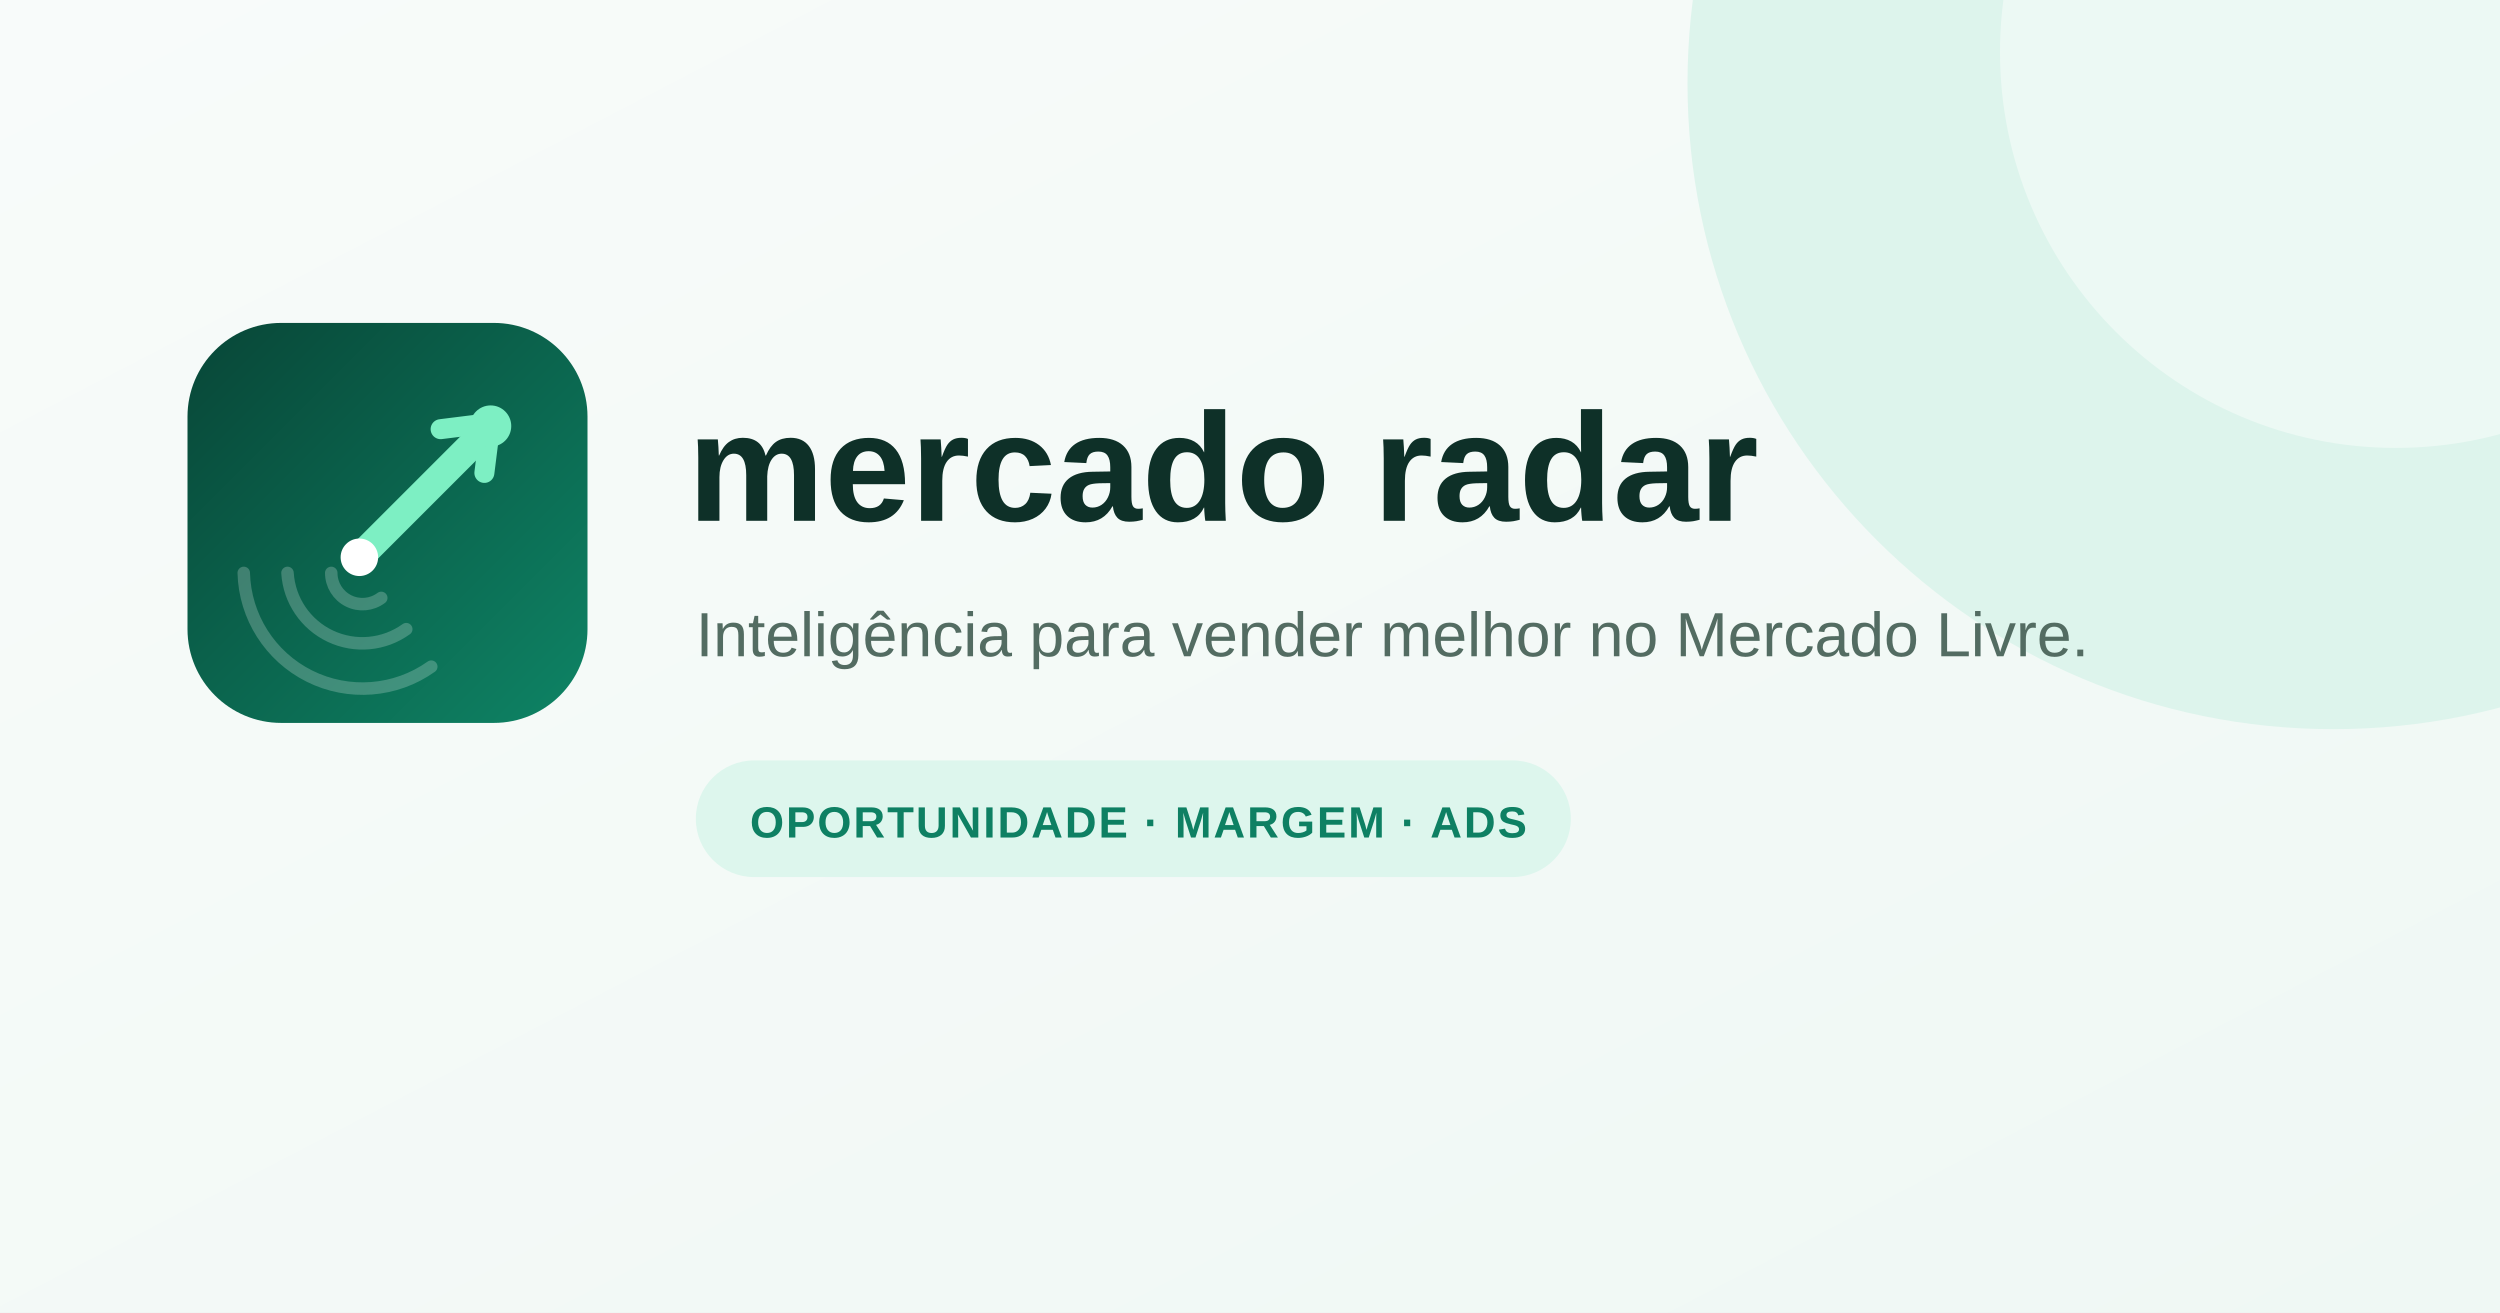
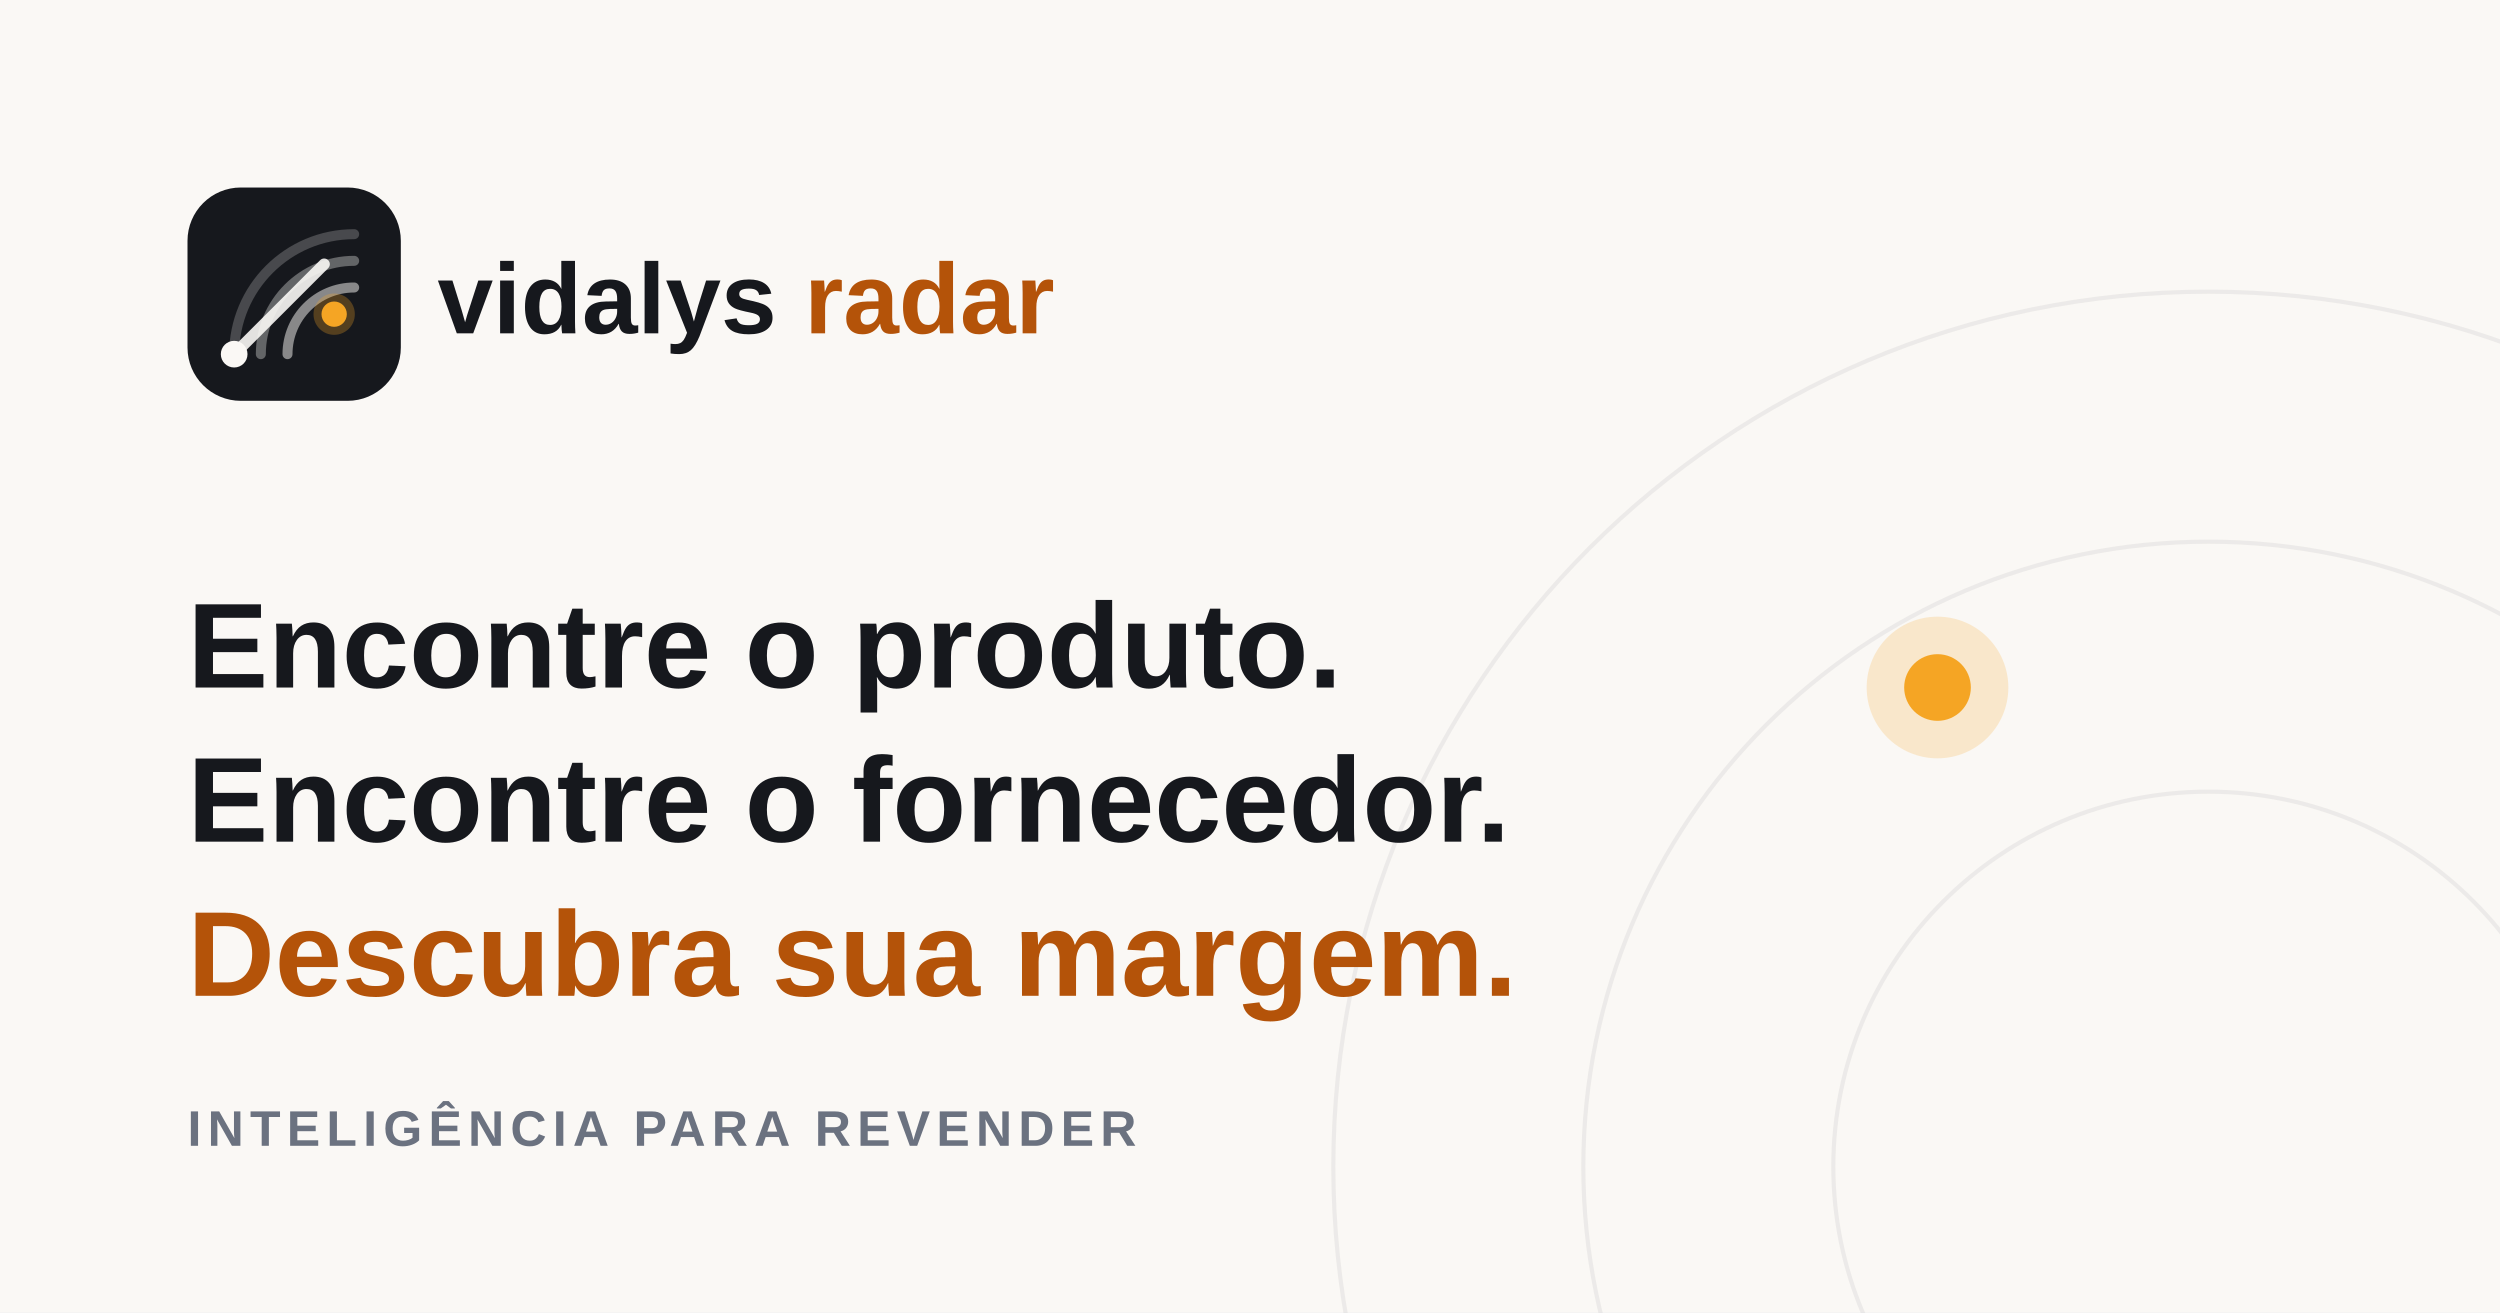
<svg xmlns="http://www.w3.org/2000/svg" viewBox="0 0 1200 630">
-   <defs>
-     <linearGradient id="bg" x1="0" y1="0" x2="1" y2="1">
-       <stop stop-color="#F8FBFA" />
-       <stop offset="1" stop-color="#EFF8F4" />
-     </linearGradient>
-     <linearGradient id="g" x1="0" y1="0" x2="1" y2="1">
-       <stop stop-color="#084637" />
-       <stop offset="1" stop-color="#0E8465" />
-     </linearGradient>
-   </defs>
-   <rect width="1200" height="630" fill="url(#bg)" />
-   <circle cx="1120" cy="40" r="310" fill="#DDF4EC" />
-   <circle cx="1150" cy="25" r="190" fill="#ECF9F4" />
-   <g transform="translate(90 155) scale(3)">
-     <rect width="64" height="64" rx="15" fill="url(#g)" />
-     <g fill="none" stroke="#fff" stroke-linecap="round" opacity=".22">
-       <path d="M9 40a19 19 0 0 0 30 15" stroke-width="2" />
-       <path d="M16 40a12 12 0 0 0 19 9" stroke-width="2" />
-       <path d="M23 40a5 5 0 0 0 8 4" stroke-width="2" />
+   <rect width="1200" height="630" fill="#FAF8F5" />
+   <g fill="none" stroke="#16181D" opacity=".06" stroke-width="2">
+     <circle cx="1060" cy="560" r="180" />
+     <circle cx="1060" cy="560" r="300" />
+     <circle cx="1060" cy="560" r="420" />
+   </g>
+   <circle cx="930" cy="330" r="16" fill="#F5A524" />
+   <circle cx="930" cy="330" r="34" fill="#F5A524" opacity=".2" />
+   <g transform="translate(90 90) scale(1.6)">
+     <rect width="64" height="64" rx="16" fill="#16181D" />
+     <g fill="none" stroke="#FAF8F5" stroke-linecap="round">
+       <path d="M14 50a36 36 0 0 1 36-36" stroke-width="3" opacity=".22" />
+       <path d="M22 50a28 28 0 0 1 28-28" stroke-width="3" opacity=".34" />
+       <path d="M30 50a20 20 0 0 1 20-20" stroke-width="3" opacity=".5" />
    </g>
-     <path d="M27.5 37.5 48.5 16.5" stroke="#7DEFC3" stroke-width="4.5" stroke-linecap="round" />
-     <path d="m40.5 17 8-1-1 8" fill="none" stroke="#7DEFC3" stroke-width="3.2" stroke-linecap="round" stroke-linejoin="round" />
-     <circle cx="27.5" cy="37.5" r="3" fill="#fff" />
-     <circle cx="48.5" cy="16.5" r="3.3" fill="#7DEFC3" />
+     <path d="M14 50 41 23" stroke="#FAF8F5" stroke-width="3.4" stroke-linecap="round" opacity=".9" />
+     <circle cx="14" cy="50" r="4" fill="#FAF8F5" />
+     <circle cx="44" cy="38" r="6.2" fill="#F5A524" opacity=".28" />
+     <circle cx="44" cy="38" r="3.8" fill="#F5A524" />
  </g>
-   <text x="330" y="250" font-family="Segoe UI Variable,Segoe UI,Arial,sans-serif" font-size="74" font-weight="700" fill="#0E3028">mercado radar</text>
-   <text x="334" y="315" font-family="Segoe UI Variable,Segoe UI,Arial,sans-serif" font-size="30" fill="#536C62">Inteligência para vender melhor no Mercado Livre.</text>
-   <rect x="334" y="365" width="420" height="56" rx="28" fill="#DDF6ED" />
-   <text x="360" y="402" font-family="Segoe UI Variable,Segoe UI,Arial,sans-serif" font-size="21" font-weight="700" letter-spacing="1" fill="#0E8063">OPORTUNIDADE · MARGEM · ADS</text>
+   <text x="210" y="160" font-family="IBM Plex Sans, Segoe UI, Arial, sans-serif" font-size="48" font-weight="700" fill="#16181D">vidalys <tspan fill="#B45309">radar</tspan>
+   </text>
+   <text x="90" y="330" font-family="IBM Plex Sans, Segoe UI, Arial, sans-serif" font-size="58" font-weight="700" fill="#16181D">Encontre o produto.</text>
+   <text x="90" y="404" font-family="IBM Plex Sans, Segoe UI, Arial, sans-serif" font-size="58" font-weight="700" fill="#16181D">Encontre o fornecedor.</text>
+   <text x="90" y="478" font-family="IBM Plex Sans, Segoe UI, Arial, sans-serif" font-size="58" font-weight="700" fill="#B45309">Descubra sua margem.</text>
+   <text x="90" y="550" font-family="IBM Plex Sans, Segoe UI, Arial, sans-serif" font-size="24" font-weight="600" fill="#6B7280" letter-spacing="3">INTELIGÊNCIA PARA REVENDER</text>
</svg>
